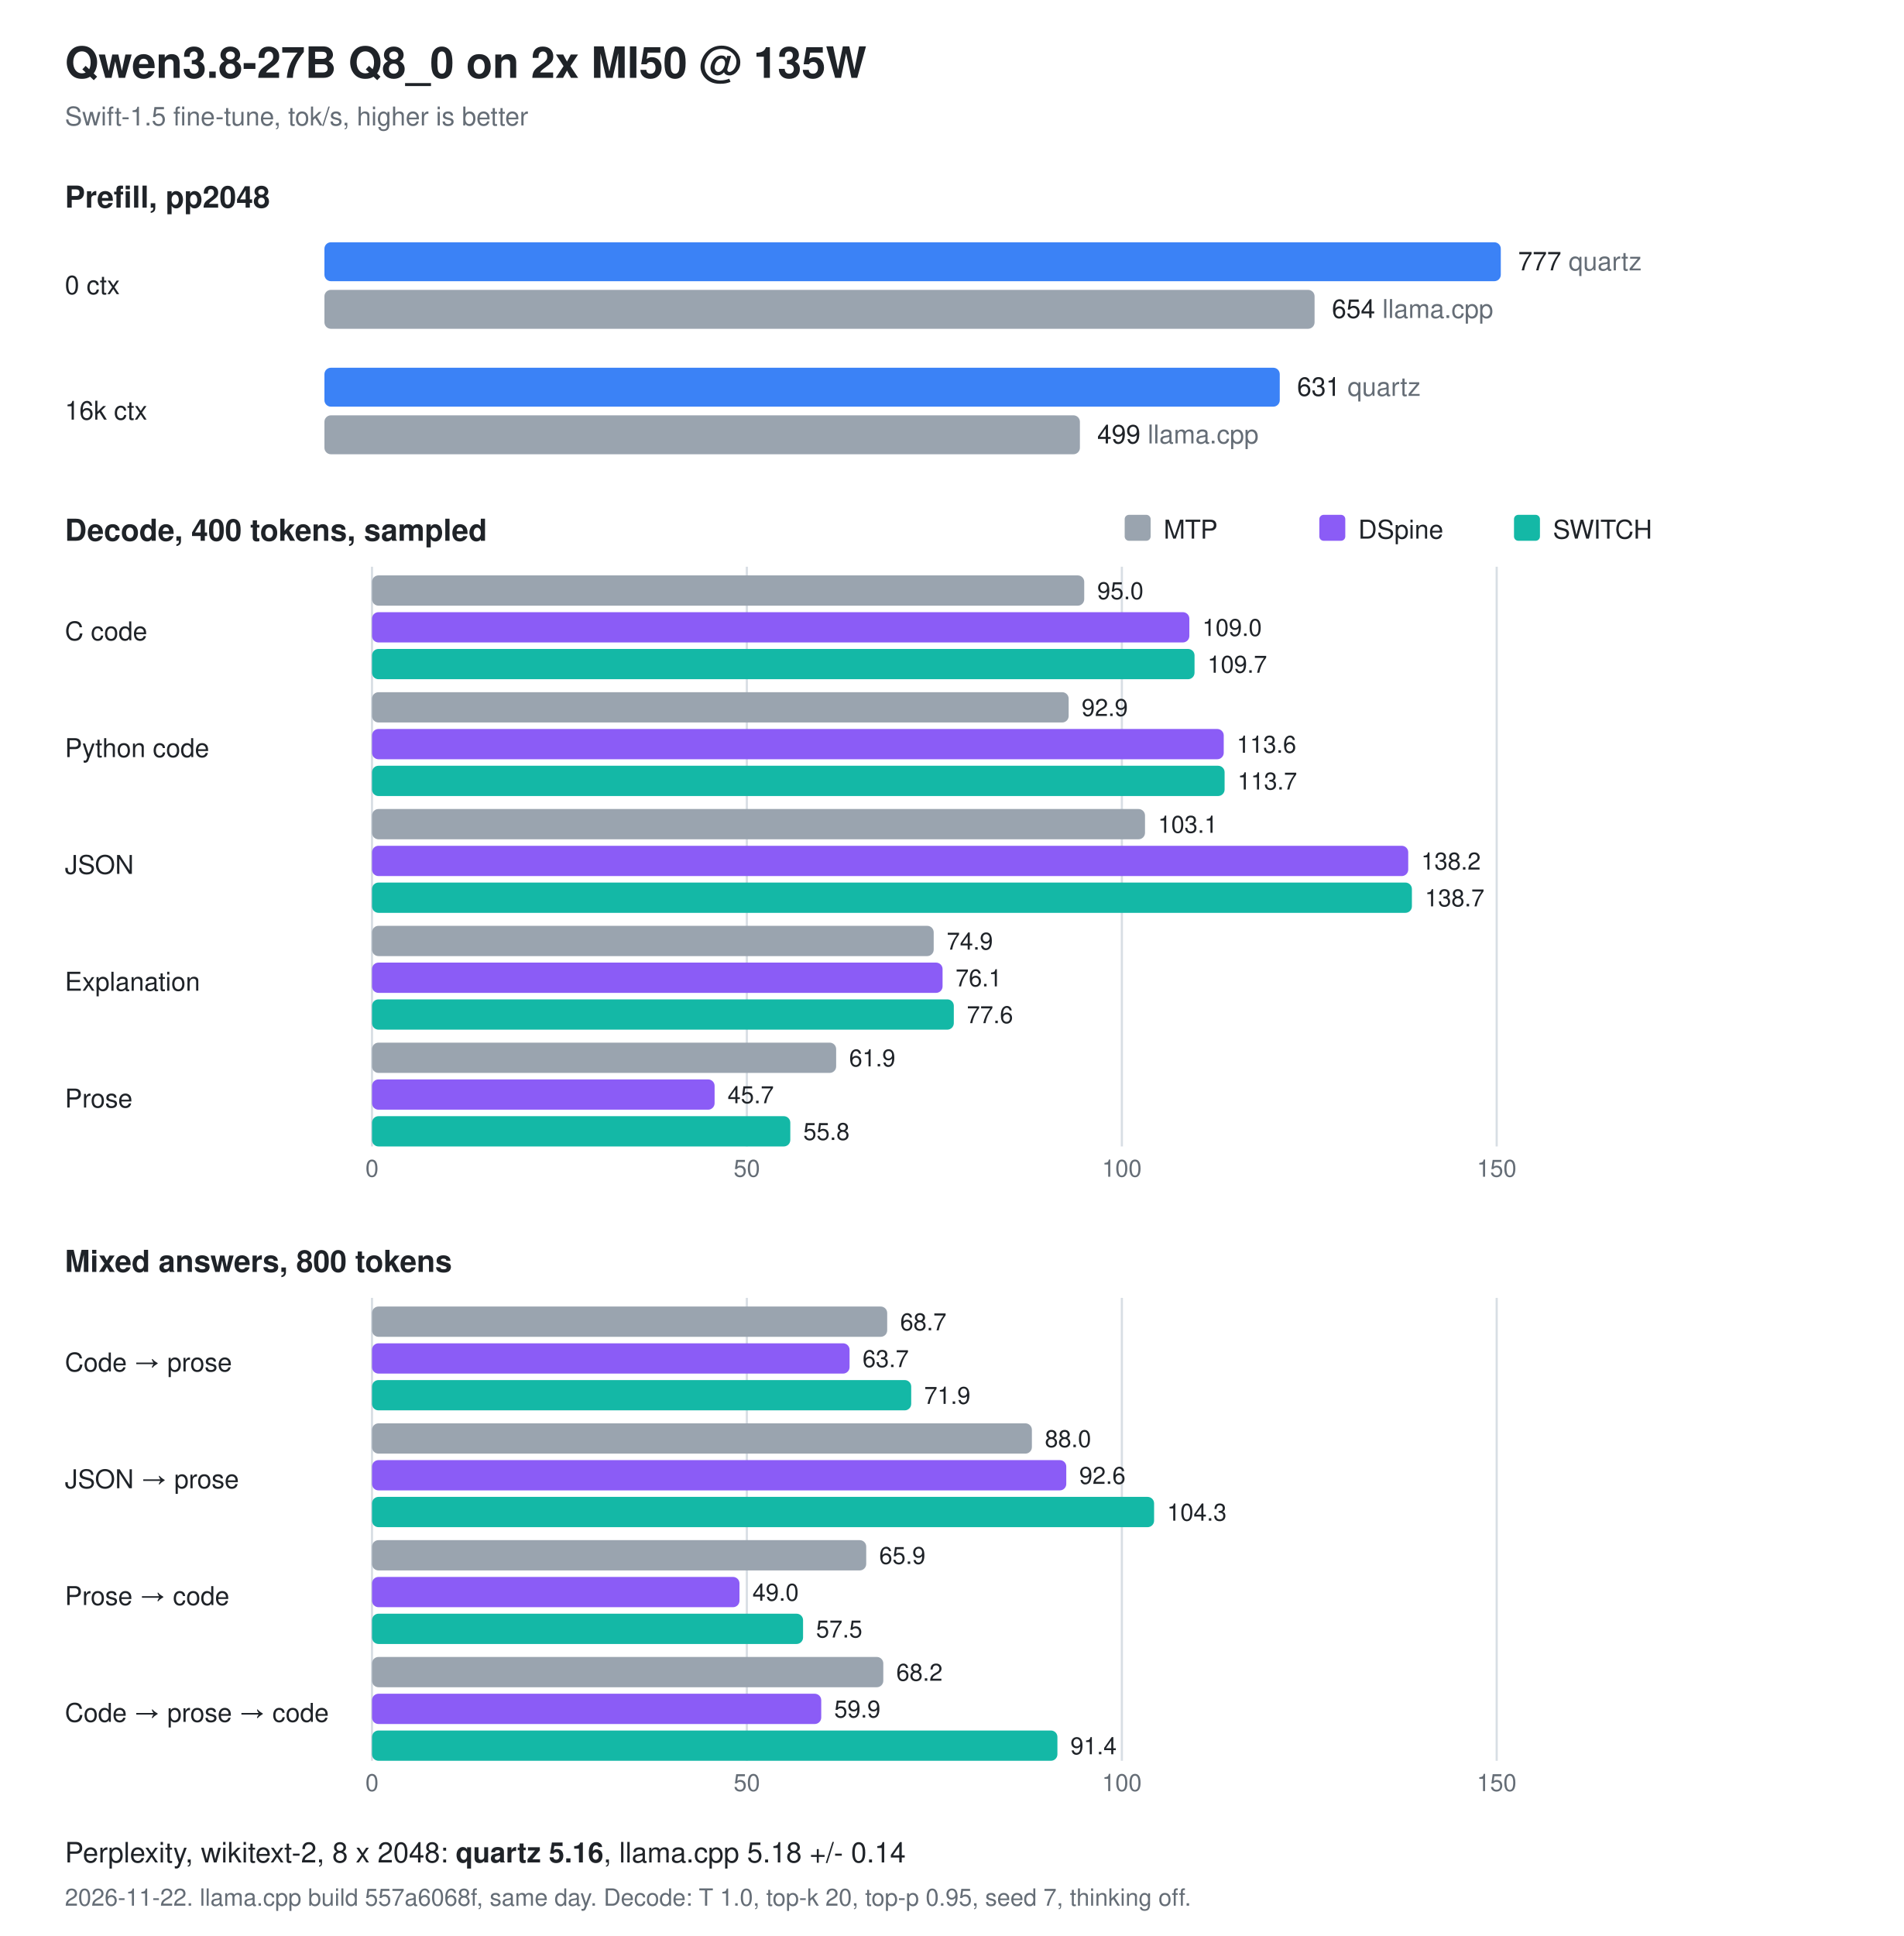
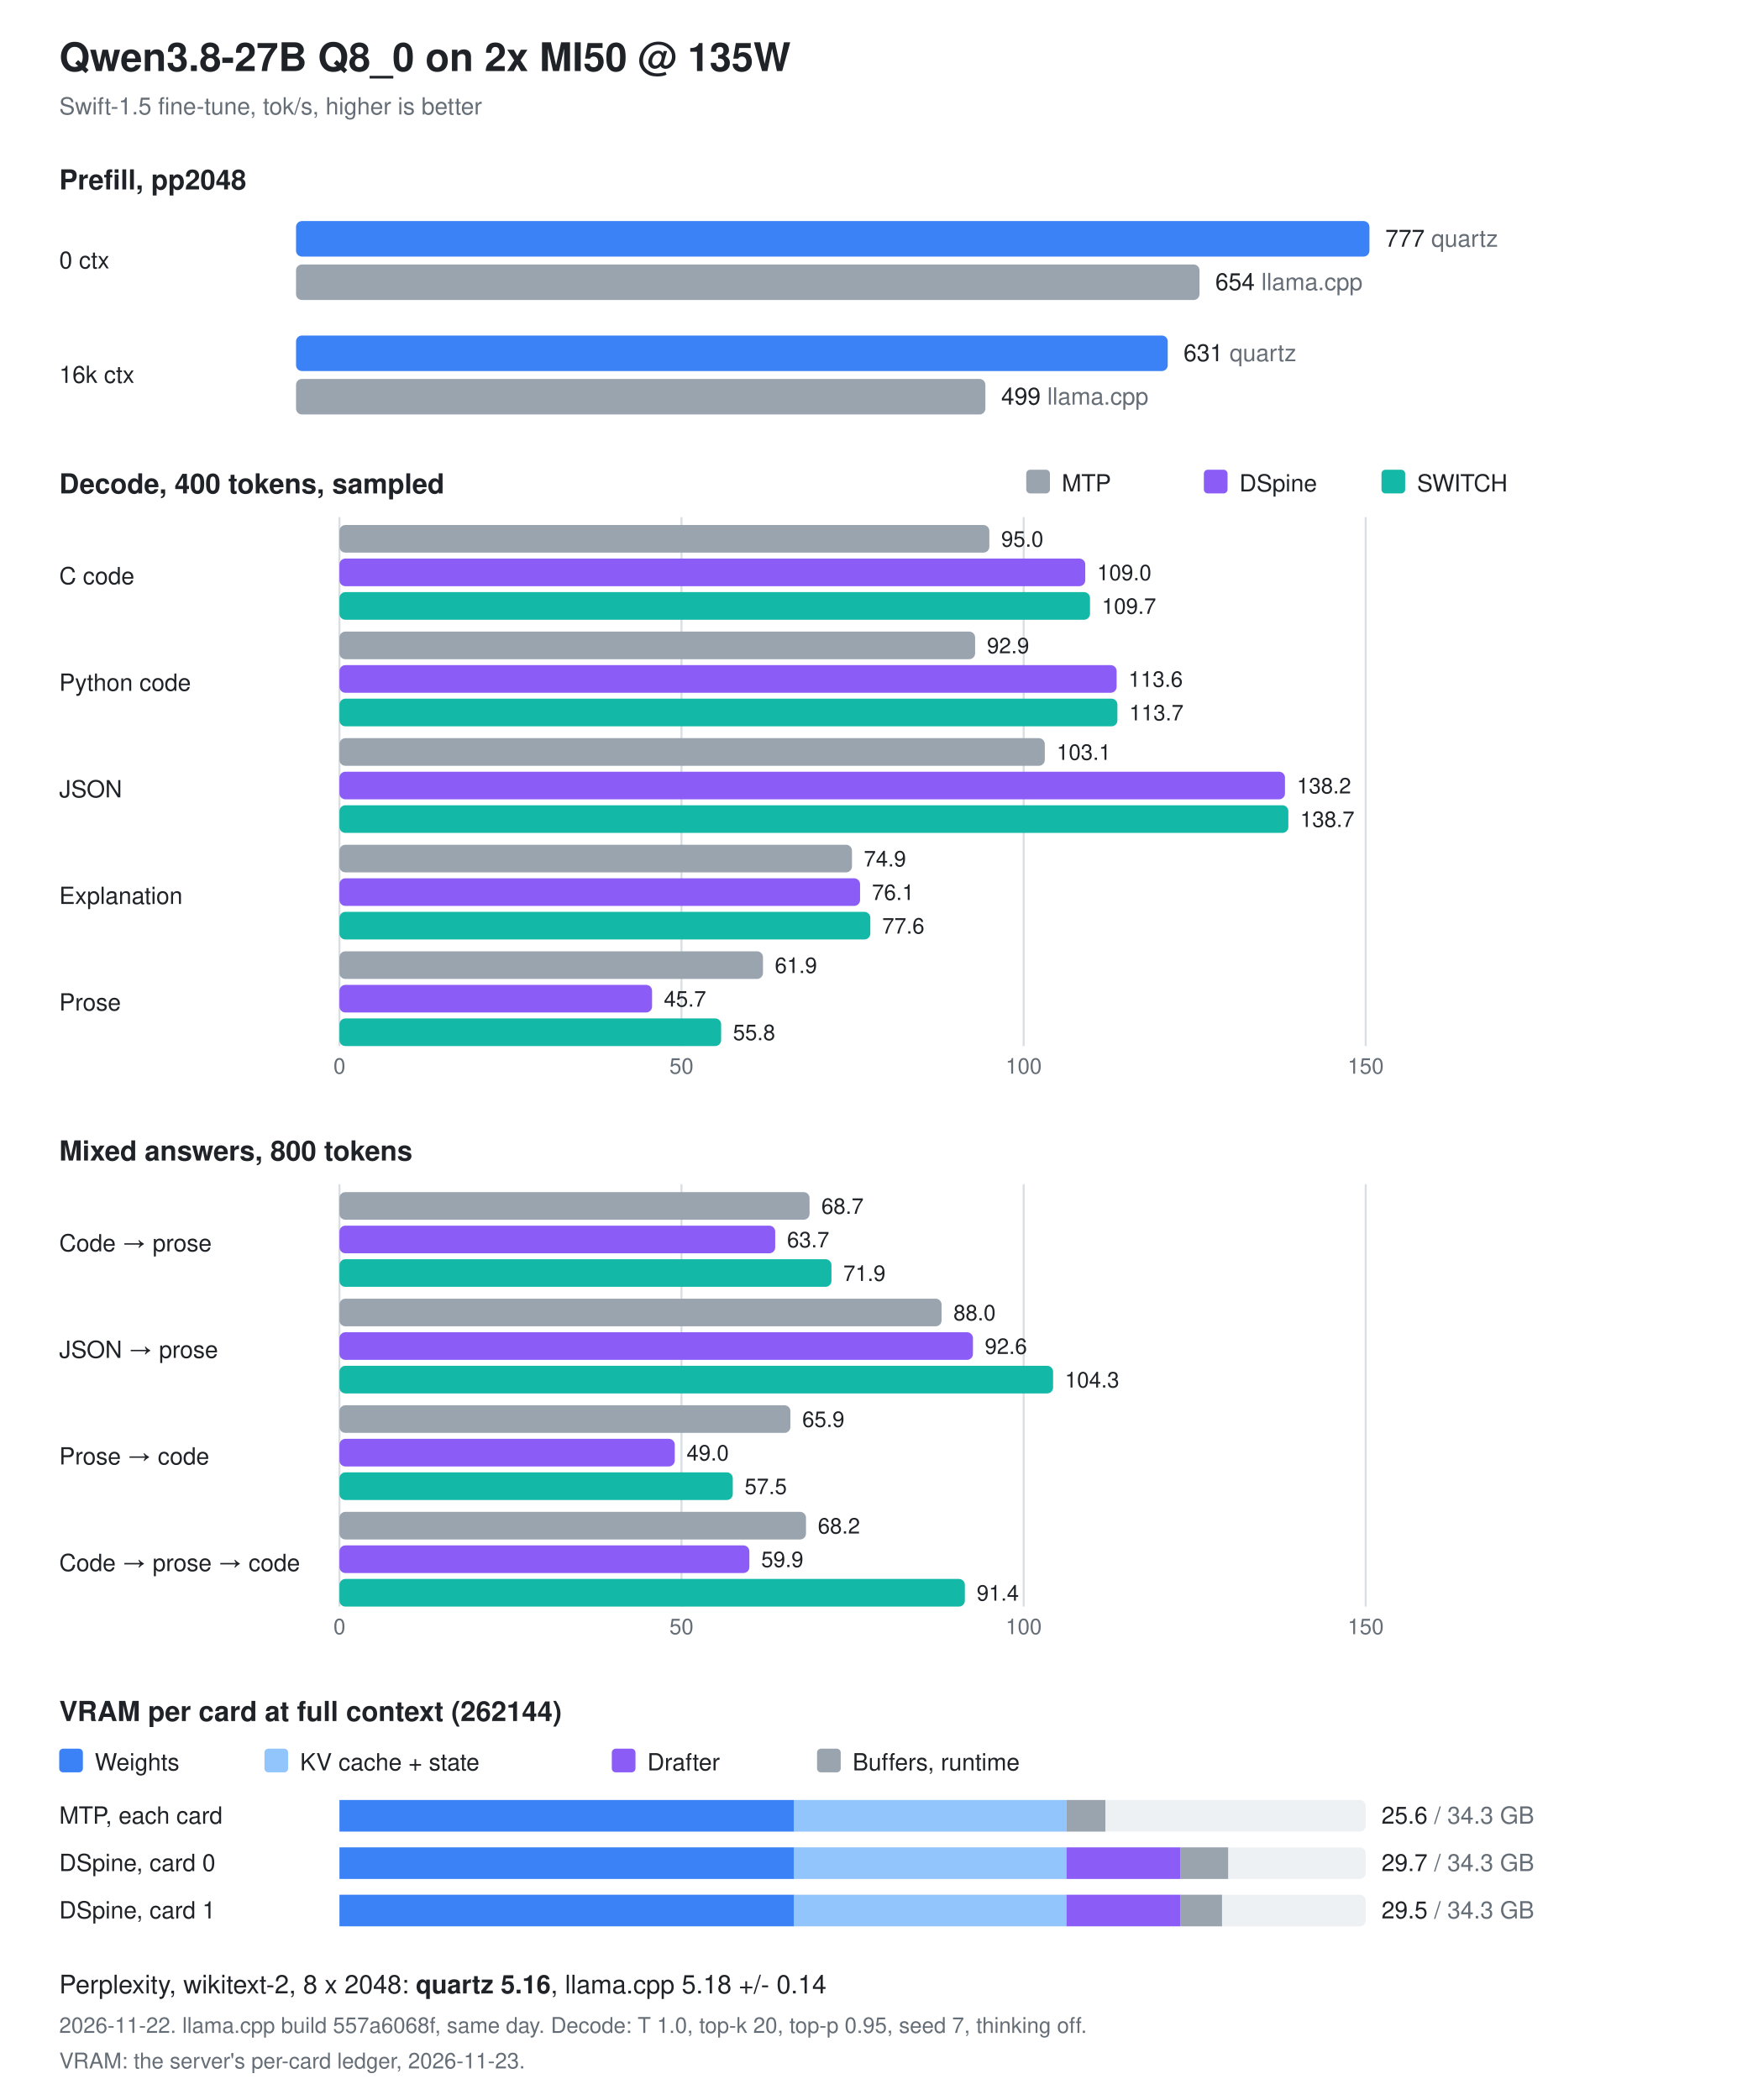
- <svg xmlns="http://www.w3.org/2000/svg" viewBox="0 0 880 895" width="880" height="895" font-family="-apple-system,Segoe UI,Helvetica,Arial,sans-serif">
+ <svg xmlns="http://www.w3.org/2000/svg" viewBox="0 0 880 1064" width="880" height="1064" font-family="-apple-system,Segoe UI,Helvetica,Arial,sans-serif">
  <text x="30" y="36" font-size="20" font-weight="700" fill="#1f2328">Qwen3.8-27B Q8_0 on 2x MI50 @ 135W</text>
  <text x="30" y="58" font-size="12" fill="#656d76">Swift-1.5 fine-tune, tok/s, higher is better</text>
  <text x="30" y="96" font-size="14" font-weight="600" fill="#1f2328">Prefill, pp2048</text>
  <text x="30" y="136" font-size="12" fill="#1f2328">0 ctx</text>
  <rect x="150" y="112" width="543.9" height="18" rx="3" fill="#3b82f6" />
  <text x="701.9" y="125" font-size="12" fill="#1f2328">777  <tspan fill="#656d76">quartz</tspan>
  </text>
  <rect x="150" y="134" width="457.8" height="18" rx="3" fill="#9aa4af" />
  <text x="615.8" y="147" font-size="12" fill="#1f2328">654  <tspan fill="#656d76">llama.cpp</tspan>
  </text>
  <text x="30" y="194" font-size="12" fill="#1f2328">16k ctx</text>
  <rect x="150" y="170" width="441.7" height="18" rx="3" fill="#3b82f6" />
  <text x="599.7" y="183" font-size="12" fill="#1f2328">631  <tspan fill="#656d76">quartz</tspan>
  </text>
  <rect x="150" y="192" width="349.3" height="18" rx="3" fill="#9aa4af" />
  <text x="507.3" y="205" font-size="12" fill="#1f2328">499  <tspan fill="#656d76">llama.cpp</tspan>
  </text>
  <text x="30" y="250" font-size="14" font-weight="600" fill="#1f2328">Decode, 400 tokens, sampled</text>
  <rect x="520" y="238" width="12" height="12" rx="2" fill="#9aa4af" />
  <text x="538" y="249" font-size="12" fill="#1f2328">MTP</text>
  <rect x="610" y="238" width="12" height="12" rx="2" fill="#8b5cf6" />
  <text x="628" y="249" font-size="12" fill="#1f2328">DSpine</text>
  <rect x="700" y="238" width="12" height="12" rx="2" fill="#14b8a6" />
  <text x="718" y="249" font-size="12" fill="#1f2328">SWITCH</text>
  <line x1="172.0" y1="262" x2="172.0" y2="530" stroke="#d8dee4" stroke-width="1" />
  <text x="172.0" y="544" font-size="11" text-anchor="middle" fill="#656d76">0</text>
  <line x1="345.3" y1="262" x2="345.3" y2="530" stroke="#d8dee4" stroke-width="1" />
  <text x="345.3" y="544" font-size="11" text-anchor="middle" fill="#656d76">50</text>
  <line x1="518.7" y1="262" x2="518.7" y2="530" stroke="#d8dee4" stroke-width="1" />
  <text x="518.7" y="544" font-size="11" text-anchor="middle" fill="#656d76">100</text>
  <line x1="692.0" y1="262" x2="692.0" y2="530" stroke="#d8dee4" stroke-width="1" />
  <text x="692.0" y="544" font-size="11" text-anchor="middle" fill="#656d76">150</text>
  <text x="30" y="296" font-size="12" fill="#1f2328">C code</text>
  <rect x="172" y="266" width="329.3" height="14" rx="3" fill="#9aa4af" />
  <text x="507.3" y="277" font-size="11" fill="#1f2328">95.0</text>
  <rect x="172" y="283" width="377.9" height="14" rx="3" fill="#8b5cf6" />
  <text x="555.9" y="294" font-size="11" fill="#1f2328">109.0</text>
  <rect x="172" y="300" width="380.3" height="14" rx="3" fill="#14b8a6" />
  <text x="558.3" y="311" font-size="11" fill="#1f2328">109.7</text>
  <text x="30" y="350" font-size="12" fill="#1f2328">Python code</text>
  <rect x="172" y="320" width="322.1" height="14" rx="3" fill="#9aa4af" />
  <text x="500.1" y="331" font-size="11" fill="#1f2328">92.9</text>
  <rect x="172" y="337" width="393.8" height="14" rx="3" fill="#8b5cf6" />
  <text x="571.8" y="348" font-size="11" fill="#1f2328">113.6</text>
  <rect x="172" y="354" width="394.2" height="14" rx="3" fill="#14b8a6" />
  <text x="572.2" y="365" font-size="11" fill="#1f2328">113.7</text>
  <text x="30" y="404" font-size="12" fill="#1f2328">JSON</text>
  <rect x="172" y="374" width="357.4" height="14" rx="3" fill="#9aa4af" />
  <text x="535.4" y="385" font-size="11" fill="#1f2328">103.1</text>
  <rect x="172" y="391" width="479.1" height="14" rx="3" fill="#8b5cf6" />
  <text x="657.1" y="402" font-size="11" fill="#1f2328">138.2</text>
  <rect x="172" y="408" width="480.8" height="14" rx="3" fill="#14b8a6" />
  <text x="658.8" y="419" font-size="11" fill="#1f2328">138.7</text>
  <text x="30" y="458" font-size="12" fill="#1f2328">Explanation</text>
  <rect x="172" y="428" width="259.7" height="14" rx="3" fill="#9aa4af" />
  <text x="437.7" y="439" font-size="11" fill="#1f2328">74.9</text>
  <rect x="172" y="445" width="263.8" height="14" rx="3" fill="#8b5cf6" />
  <text x="441.8" y="456" font-size="11" fill="#1f2328">76.1</text>
  <rect x="172" y="462" width="269.0" height="14" rx="3" fill="#14b8a6" />
  <text x="447.0" y="473" font-size="11" fill="#1f2328">77.6</text>
  <text x="30" y="512" font-size="12" fill="#1f2328">Prose</text>
  <rect x="172" y="482" width="214.6" height="14" rx="3" fill="#9aa4af" />
  <text x="392.6" y="493" font-size="11" fill="#1f2328">61.9</text>
  <rect x="172" y="499" width="158.4" height="14" rx="3" fill="#8b5cf6" />
  <text x="336.4" y="510" font-size="11" fill="#1f2328">45.7</text>
  <rect x="172" y="516" width="193.4" height="14" rx="3" fill="#14b8a6" />
  <text x="371.4" y="527" font-size="11" fill="#1f2328">55.8</text>
  <text x="30" y="588" font-size="14" font-weight="600" fill="#1f2328">Mixed answers, 800 tokens</text>
  <line x1="172.0" y1="600" x2="172.0" y2="814" stroke="#d8dee4" stroke-width="1" />
  <text x="172.0" y="828" font-size="11" text-anchor="middle" fill="#656d76">0</text>
  <line x1="345.3" y1="600" x2="345.3" y2="814" stroke="#d8dee4" stroke-width="1" />
  <text x="345.3" y="828" font-size="11" text-anchor="middle" fill="#656d76">50</text>
  <line x1="518.7" y1="600" x2="518.7" y2="814" stroke="#d8dee4" stroke-width="1" />
  <text x="518.7" y="828" font-size="11" text-anchor="middle" fill="#656d76">100</text>
  <line x1="692.0" y1="600" x2="692.0" y2="814" stroke="#d8dee4" stroke-width="1" />
  <text x="692.0" y="828" font-size="11" text-anchor="middle" fill="#656d76">150</text>
  <text x="30" y="634" font-size="12" fill="#1f2328">Code → prose</text>
  <rect x="172" y="604" width="238.2" height="14" rx="3" fill="#9aa4af" />
  <text x="416.2" y="615" font-size="11" fill="#1f2328">68.7</text>
  <rect x="172" y="621" width="220.8" height="14" rx="3" fill="#8b5cf6" />
  <text x="398.8" y="632" font-size="11" fill="#1f2328">63.7</text>
  <rect x="172" y="638" width="249.3" height="14" rx="3" fill="#14b8a6" />
  <text x="427.3" y="649" font-size="11" fill="#1f2328">71.9</text>
  <text x="30" y="688" font-size="12" fill="#1f2328">JSON → prose</text>
  <rect x="172" y="658" width="305.1" height="14" rx="3" fill="#9aa4af" />
  <text x="483.1" y="669" font-size="11" fill="#1f2328">88.0</text>
  <rect x="172" y="675" width="321.0" height="14" rx="3" fill="#8b5cf6" />
  <text x="499.0" y="686" font-size="11" fill="#1f2328">92.6</text>
  <rect x="172" y="692" width="361.6" height="14" rx="3" fill="#14b8a6" />
  <text x="539.6" y="703" font-size="11" fill="#1f2328">104.3</text>
  <text x="30" y="742" font-size="12" fill="#1f2328">Prose → code</text>
  <rect x="172" y="712" width="228.5" height="14" rx="3" fill="#9aa4af" />
  <text x="406.5" y="723" font-size="11" fill="#1f2328">65.9</text>
  <rect x="172" y="729" width="169.9" height="14" rx="3" fill="#8b5cf6" />
  <text x="347.9" y="740" font-size="11" fill="#1f2328">49.0</text>
  <rect x="172" y="746" width="199.3" height="14" rx="3" fill="#14b8a6" />
  <text x="377.3" y="757" font-size="11" fill="#1f2328">57.5</text>
  <text x="30" y="796" font-size="12" fill="#1f2328">Code → prose → code</text>
  <rect x="172" y="766" width="236.4" height="14" rx="3" fill="#9aa4af" />
  <text x="414.4" y="777" font-size="11" fill="#1f2328">68.2</text>
  <rect x="172" y="783" width="207.7" height="14" rx="3" fill="#8b5cf6" />
  <text x="385.7" y="794" font-size="11" fill="#1f2328">59.9</text>
  <rect x="172" y="800" width="316.9" height="14" rx="3" fill="#14b8a6" />
  <text x="494.9" y="811" font-size="11" fill="#1f2328">91.4</text>
-   <text x="30" y="861" font-size="13" fill="#1f2328">Perplexity, wikitext-2, 8 x 2048: <tspan font-weight="700">quartz 5.16</tspan>, llama.cpp 5.18 +/- 0.14</text>
-   <text x="30" y="881" font-size="11" fill="#656d76">2026-11-22. llama.cpp build 557a6068f, same day. Decode: T 1.0, top-k 20, top-p 0.95, seed 7, thinking off.</text>
+   <text x="30" y="872" font-size="14" font-weight="600" fill="#1f2328">VRAM per card at full context (262144)</text>
+   <rect x="30" y="886" width="12" height="12" rx="2" fill="#3b82f6" />
+   <text x="48" y="897" font-size="12" fill="#1f2328">Weights</text>
+   <rect x="134" y="886" width="12" height="12" rx="2" fill="#93c5fd" />
+   <text x="152" y="897" font-size="12" fill="#1f2328">KV cache + state</text>
+   <rect x="310" y="886" width="12" height="12" rx="2" fill="#8b5cf6" />
+   <text x="328" y="897" font-size="12" fill="#1f2328">Drafter</text>
+   <rect x="414" y="886" width="12" height="12" rx="2" fill="#9aa4af" />
+   <text x="432" y="897" font-size="12" fill="#1f2328">Buffers, runtime</text>
+   <text x="30" y="924" font-size="12" fill="#1f2328">MTP, each card</text>
+   <rect x="172" y="912" width="520.0" height="16" rx="3" fill="#eef1f4" />
+   <rect x="172.0" y="912" width="230.4" height="16" fill="#3b82f6" />
+   <rect x="402.4" y="912" width="138.0" height="16" fill="#93c5fd" />
+   <rect x="540.4" y="912" width="19.7" height="16" fill="#9aa4af" />
+   <text x="700.0" y="924" font-size="12" fill="#1f2328">25.6 <tspan fill="#656d76">/ 34.3 GB</tspan>
+   </text>
+   <text x="30" y="948" font-size="12" fill="#1f2328">DSpine, card 0</text>
+   <rect x="172" y="936" width="520.0" height="16" rx="3" fill="#eef1f4" />
+   <rect x="172.0" y="936" width="230.4" height="16" fill="#3b82f6" />
+   <rect x="402.4" y="936" width="138.0" height="16" fill="#93c5fd" />
+   <rect x="540.4" y="936" width="57.6" height="16" fill="#8b5cf6" />
+   <rect x="598.0" y="936" width="24.3" height="16" fill="#9aa4af" />
+   <text x="700.0" y="948" font-size="12" fill="#1f2328">29.7 <tspan fill="#656d76">/ 34.3 GB</tspan>
+   </text>
+   <text x="30" y="972" font-size="12" fill="#1f2328">DSpine, card 1</text>
+   <rect x="172" y="960" width="520.0" height="16" rx="3" fill="#eef1f4" />
+   <rect x="172.0" y="960" width="230.4" height="16" fill="#3b82f6" />
+   <rect x="402.4" y="960" width="138.0" height="16" fill="#93c5fd" />
+   <rect x="540.4" y="960" width="57.6" height="16" fill="#8b5cf6" />
+   <rect x="598.0" y="960" width="21.2" height="16" fill="#9aa4af" />
+   <text x="700.0" y="972" font-size="12" fill="#1f2328">29.5 <tspan fill="#656d76">/ 34.3 GB</tspan>
+   </text>
+   <text x="30" y="1010" font-size="13" fill="#1f2328">Perplexity, wikitext-2, 8 x 2048: <tspan font-weight="700">quartz 5.16</tspan>, llama.cpp 5.18 +/- 0.14</text>
+   <text x="30" y="1030" font-size="11" fill="#656d76">2026-11-22. llama.cpp build 557a6068f, same day. Decode: T 1.0, top-k 20, top-p 0.95, seed 7, thinking off.</text>
+   <text x="30" y="1048" font-size="11" fill="#656d76">VRAM: the server's per-card ledger, 2026-11-23.</text>
</svg>
